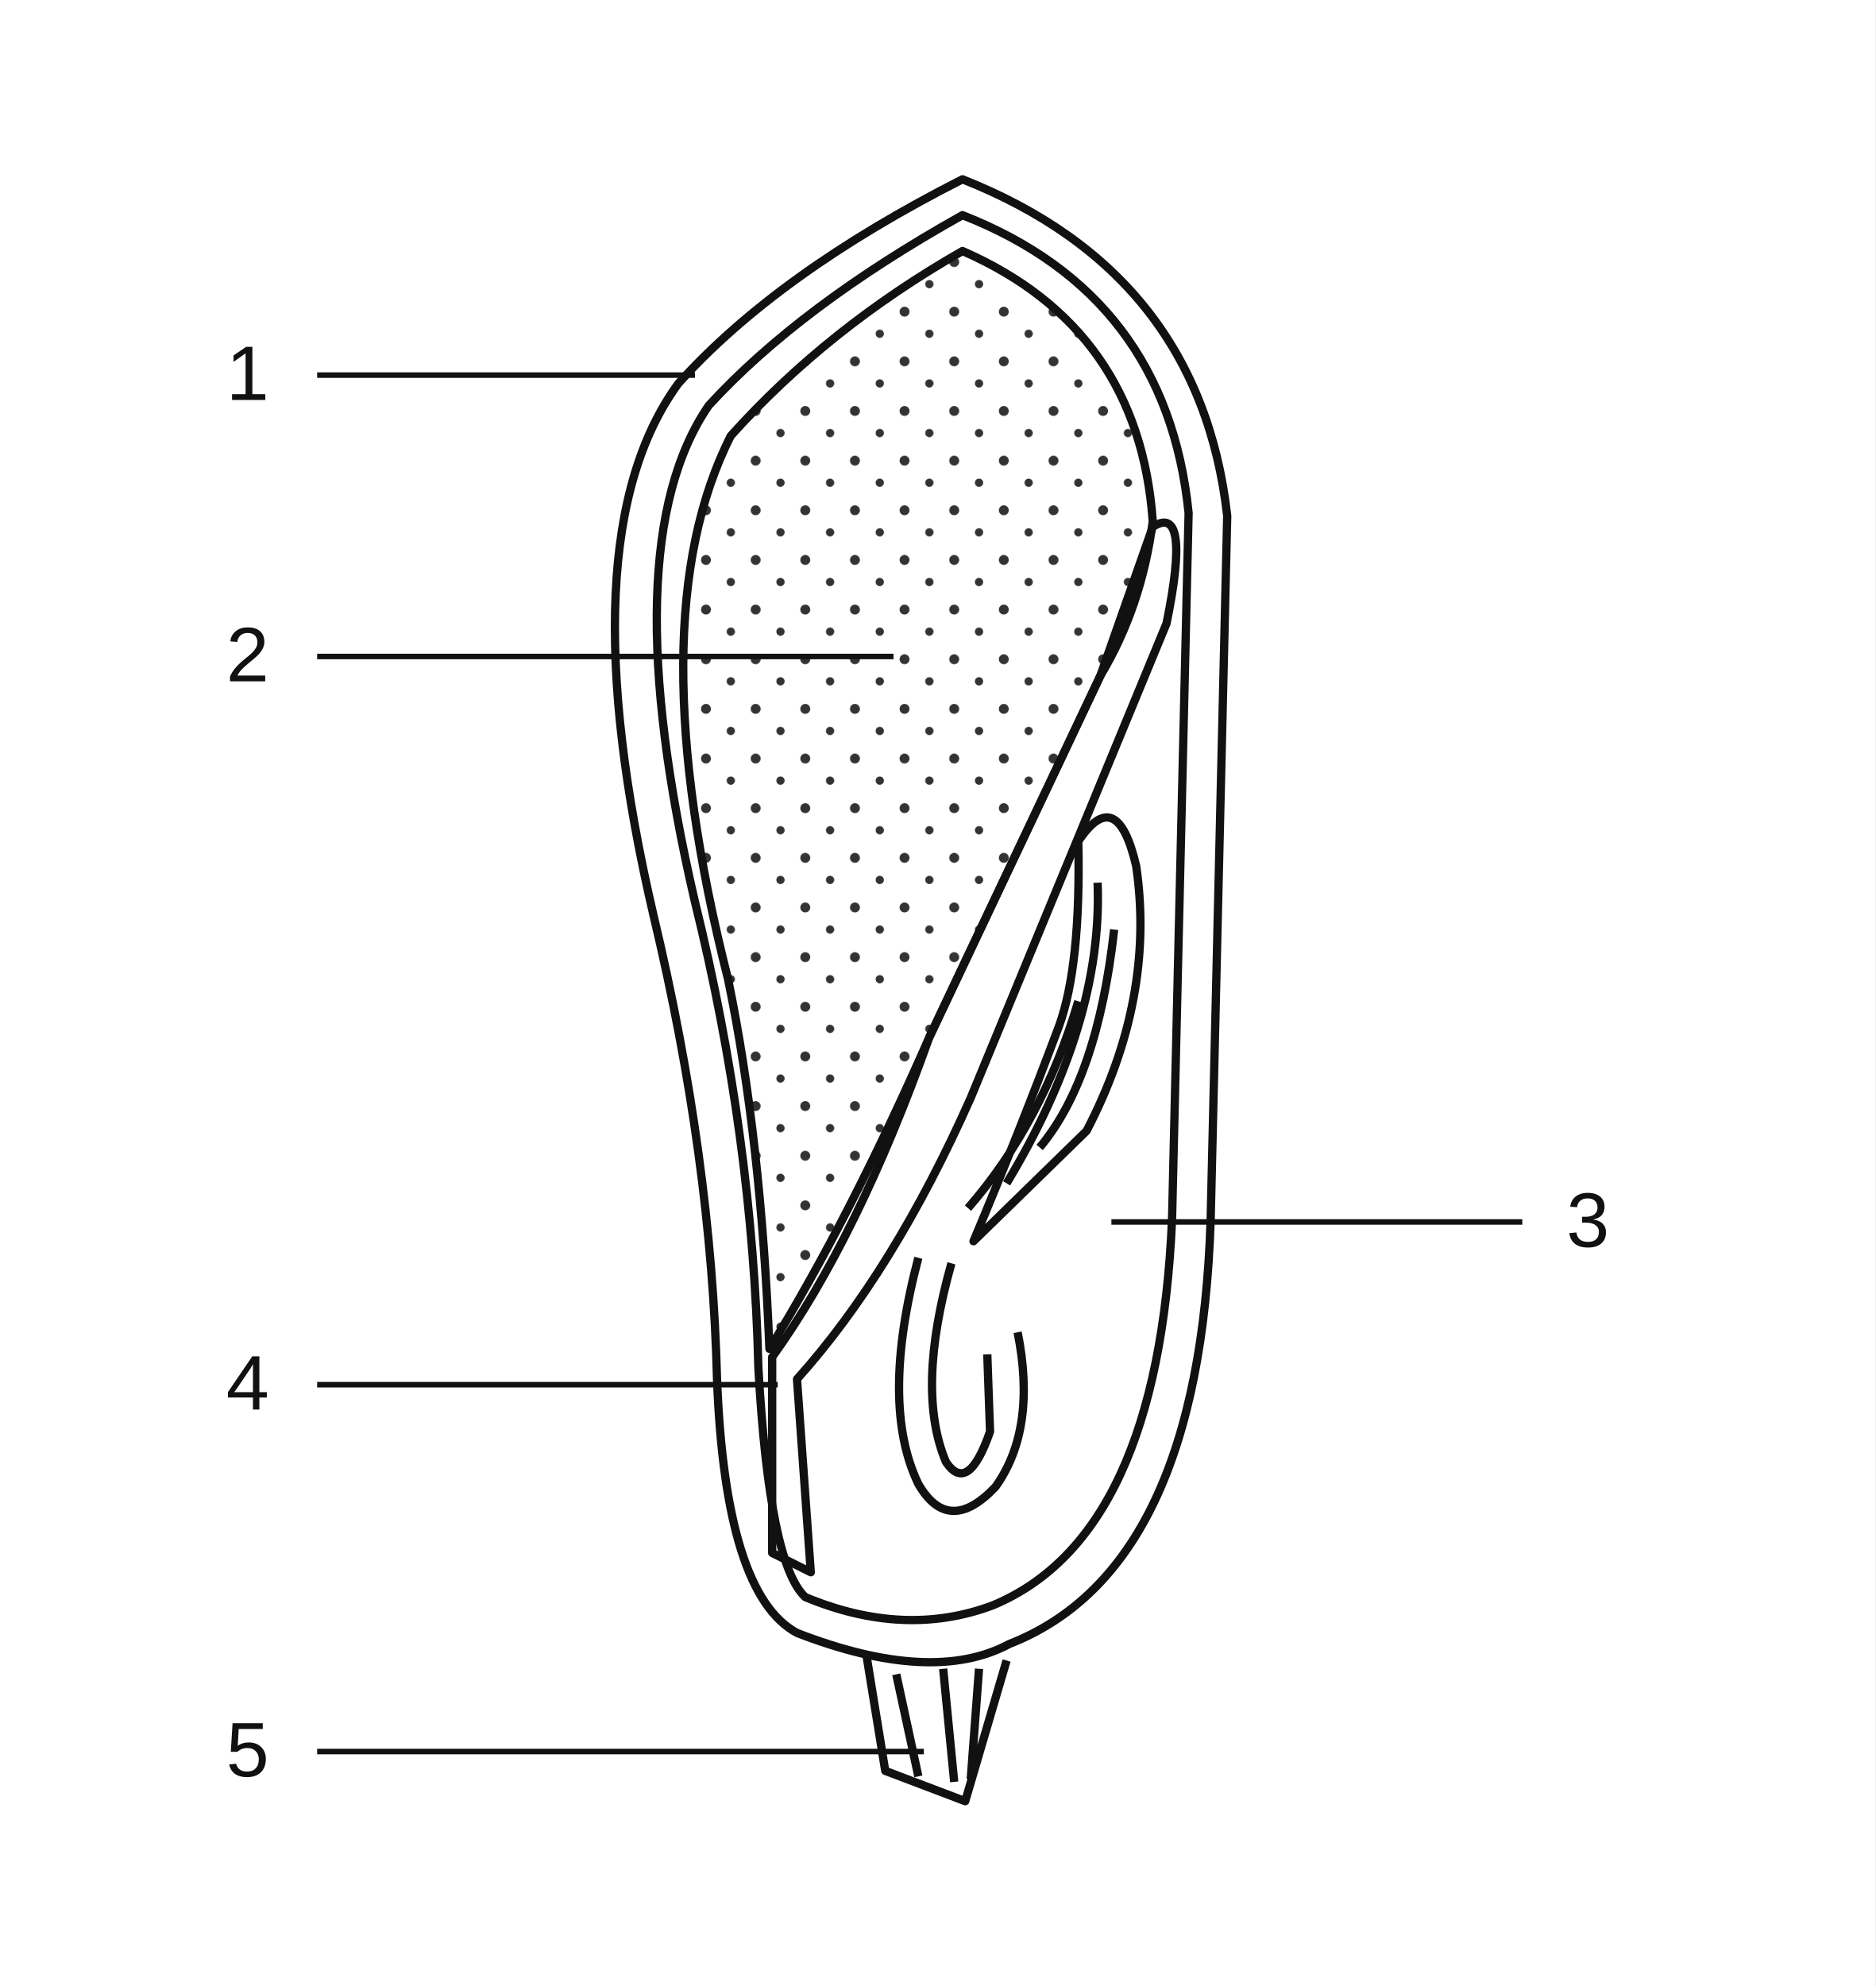
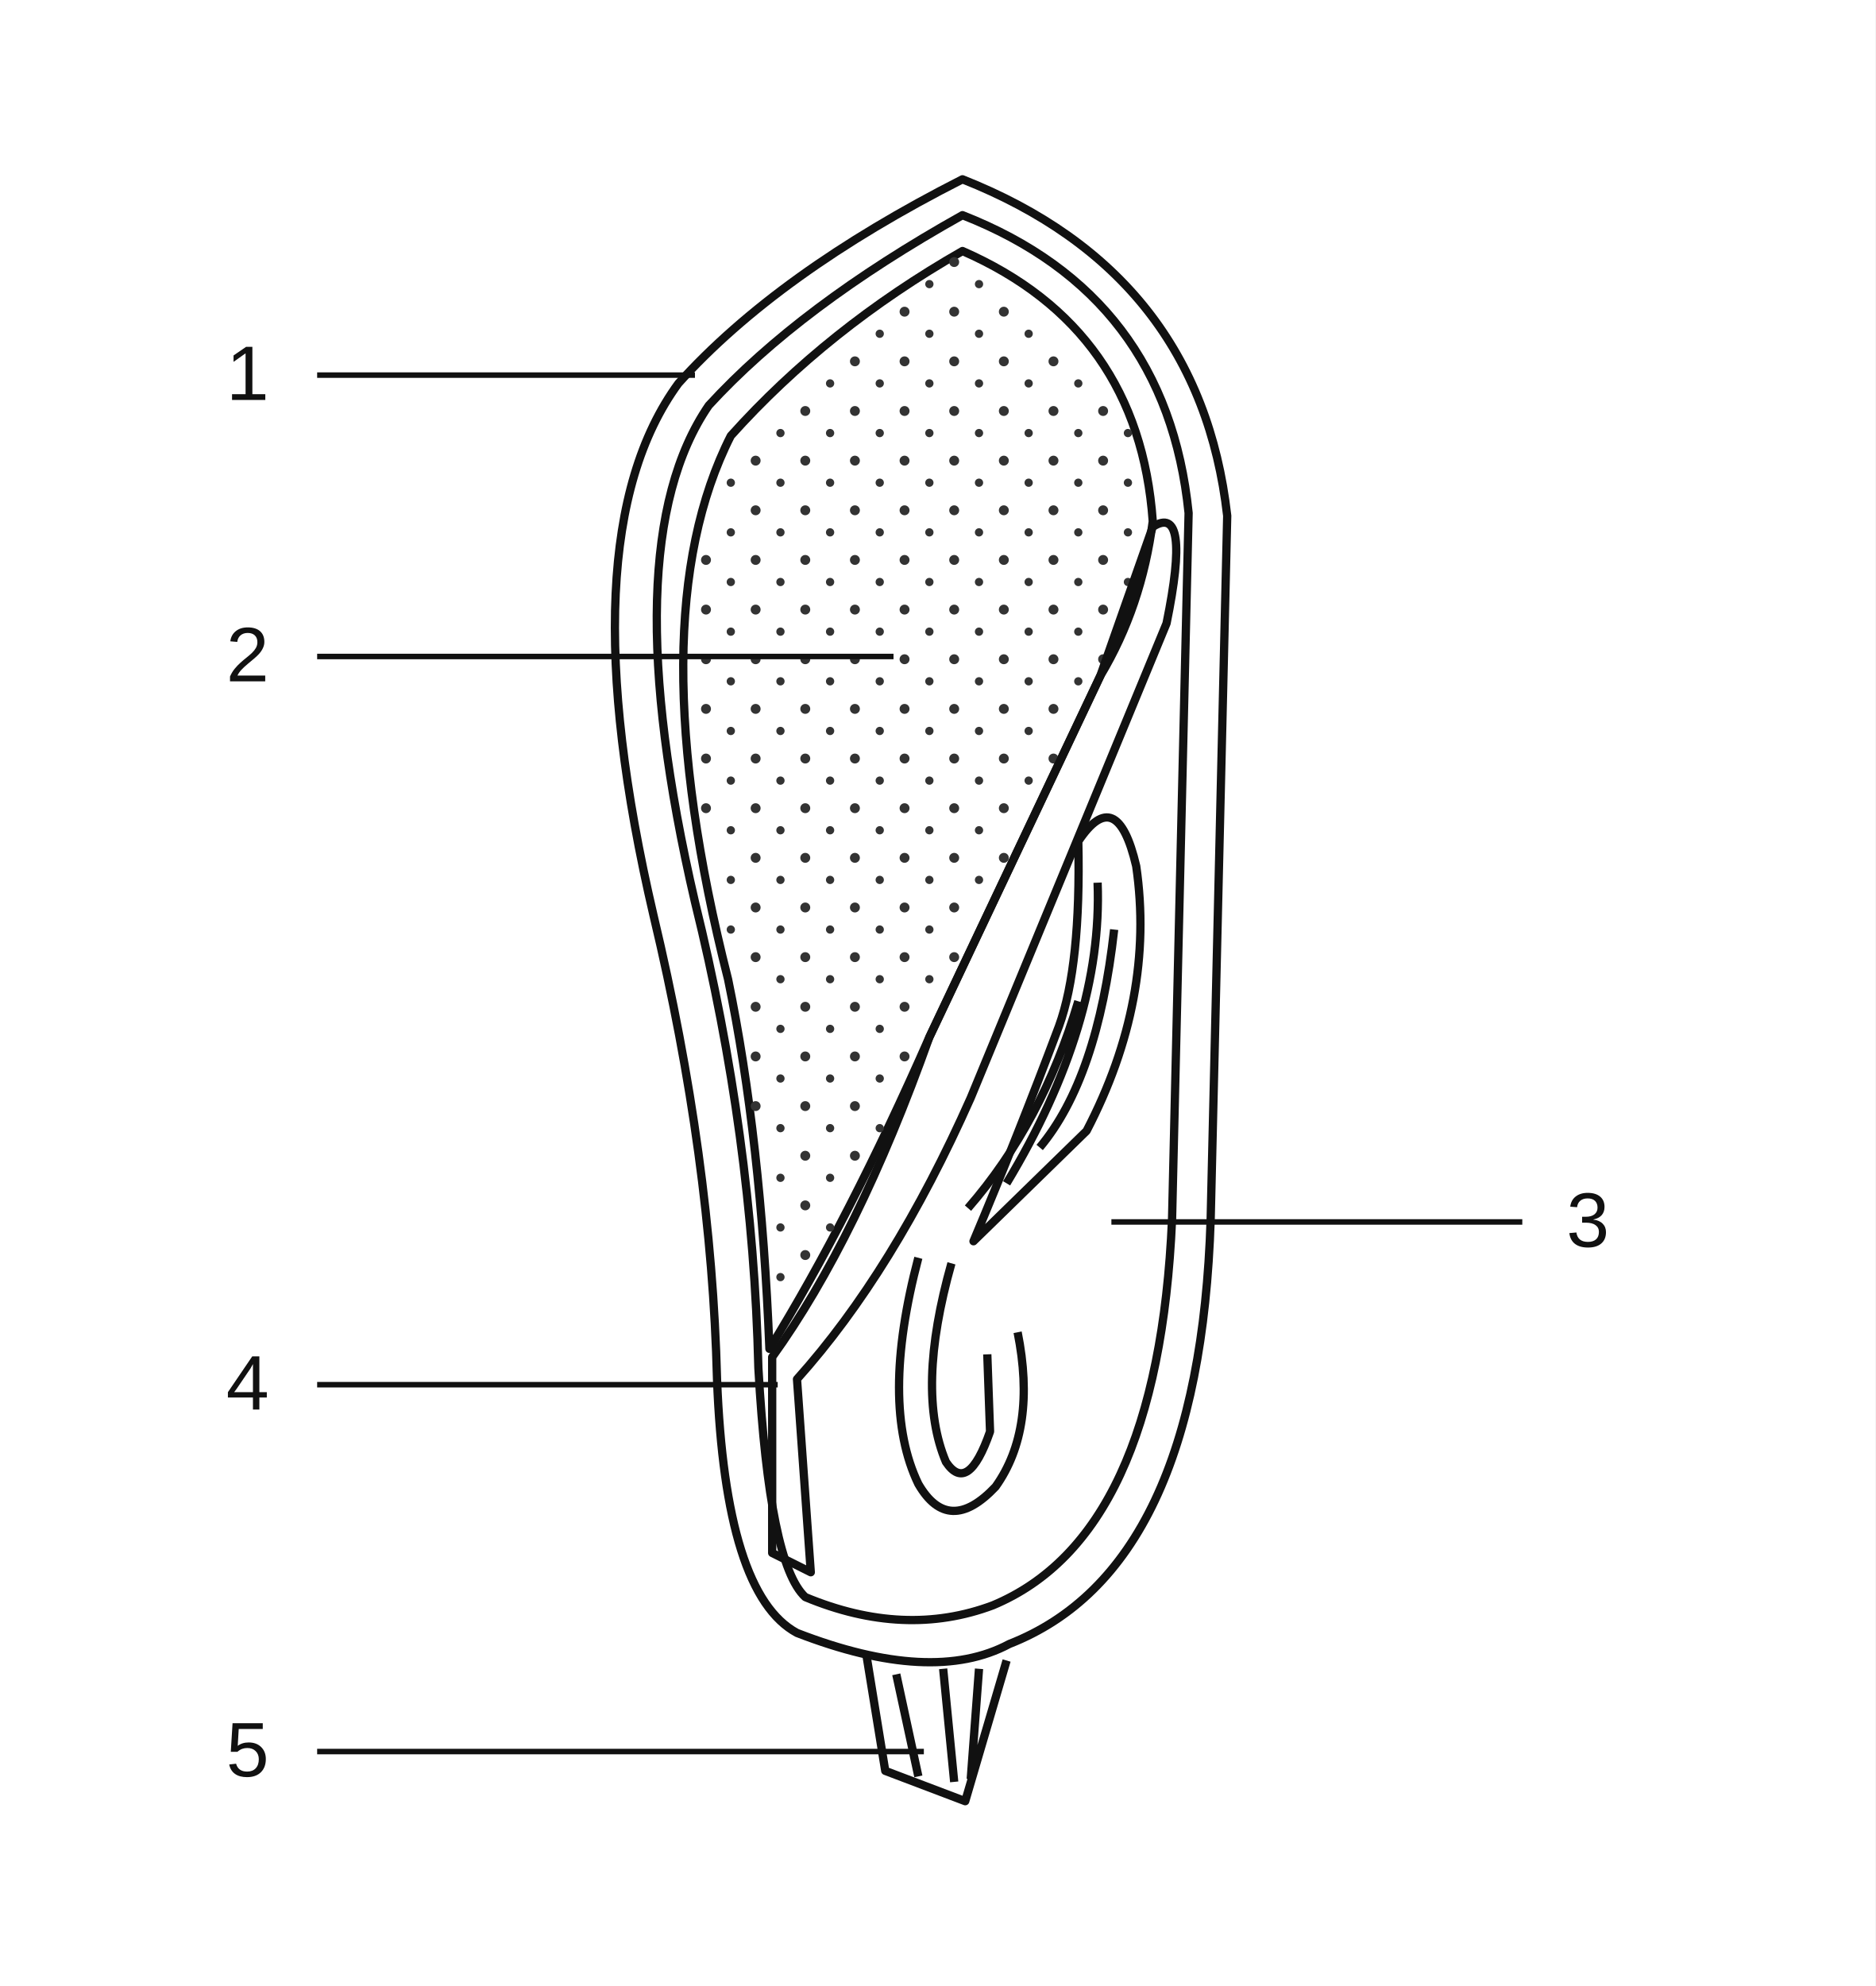
<svg xmlns="http://www.w3.org/2000/svg" viewBox="0 0 680 720" role="img" aria-labelledby="t d">
-   <defs>
-     <pattern id="dots" width="18" height="18" patternUnits="userSpaceOnUse">
-       <circle cx="4" cy="5" r="1.8" fill="#333" />
-       <circle cx="13" cy="13" r="1.5" fill="#333" />
-     </pattern>
-   </defs>
  <rect width="680" height="720" fill="white" />
  <g stroke="#111" stroke-width="3" fill="none" stroke-linejoin="round">
    <path d="M349 65 Q435 99 445 187 L439 442 Q435 569 366 596 Q338 611 289 592 Q263 578 260 500 Q258 420 237 332 Q205 195 246 139 Q282 99 349 65Z" />
    <path d="M349 78 Q423 107 431 186 L425 442 Q420 557 360 582 Q328 594 292 579 Q279 567 275 496 Q273 412 252 327 Q222 198 257 147 Q290 111 349 78Z" />
-     <path d="M349 91 Q413 119 418 189 Q414 220 399 245 L337 376 Q308 442 279 489 Q276 413 264 355 Q231 225 265 158 Q300 119 349 91Z" fill="url(#dots)" />
+     <path d="M349 91 Q413 119 418 189 Q414 220 399 245 L337 376 Q308 442 279 489 Q276 413 264 355 Q231 225 265 158 Q300 119 349 91Z" />
+     <g fill="#333" stroke="none">
+       <circle cx="337" cy="103" r="1.5" />
+       <circle cx="346" cy="95" r="1.8" />
+       <circle cx="355" cy="103" r="1.5" />
+       <circle cx="319" cy="121" r="1.5" />
+       <circle cx="328" cy="113" r="1.8" />
+       <circle cx="337" cy="121" r="1.5" />
+       <circle cx="346" cy="113" r="1.8" />
+       <circle cx="355" cy="121" r="1.5" />
+       <circle cx="364" cy="113" r="1.8" />
+       <circle cx="373" cy="121" r="1.5" />
+       <circle cx="301" cy="139" r="1.5" />
+       <circle cx="310" cy="131" r="1.8" />
+       <circle cx="319" cy="139" r="1.5" />
+       <circle cx="328" cy="131" r="1.8" />
+       <circle cx="337" cy="139" r="1.5" />
+       <circle cx="346" cy="131" r="1.8" />
+       <circle cx="355" cy="139" r="1.5" />
+       <circle cx="364" cy="131" r="1.8" />
+       <circle cx="373" cy="139" r="1.5" />
+       <circle cx="382" cy="131" r="1.8" />
+       <circle cx="391" cy="139" r="1.5" />
+       <circle cx="283" cy="157" r="1.5" />
+       <circle cx="292" cy="149" r="1.8" />
+       <circle cx="301" cy="157" r="1.5" />
+       <circle cx="310" cy="149" r="1.8" />
+       <circle cx="319" cy="157" r="1.5" />
+       <circle cx="328" cy="149" r="1.8" />
+       <circle cx="337" cy="157" r="1.5" />
+       <circle cx="346" cy="149" r="1.8" />
+       <circle cx="355" cy="157" r="1.5" />
+       <circle cx="364" cy="149" r="1.8" />
+       <circle cx="373" cy="157" r="1.5" />
+       <circle cx="382" cy="149" r="1.8" />
+       <circle cx="391" cy="157" r="1.5" />
+       <circle cx="400" cy="149" r="1.8" />
+       <circle cx="409" cy="157" r="1.5" />
+       <circle cx="265" cy="175" r="1.5" />
+       <circle cx="274" cy="167" r="1.8" />
+       <circle cx="283" cy="175" r="1.5" />
+       <circle cx="292" cy="167" r="1.8" />
+       <circle cx="301" cy="175" r="1.5" />
+       <circle cx="310" cy="167" r="1.8" />
+       <circle cx="319" cy="175" r="1.5" />
+       <circle cx="328" cy="167" r="1.8" />
+       <circle cx="337" cy="175" r="1.5" />
+       <circle cx="346" cy="167" r="1.8" />
+       <circle cx="355" cy="175" r="1.5" />
+       <circle cx="364" cy="167" r="1.8" />
+       <circle cx="373" cy="175" r="1.5" />
+       <circle cx="382" cy="167" r="1.8" />
+       <circle cx="391" cy="175" r="1.5" />
+       <circle cx="400" cy="167" r="1.8" />
+       <circle cx="409" cy="175" r="1.5" />
+       <circle cx="265" cy="193" r="1.5" />
+       <circle cx="274" cy="185" r="1.8" />
+       <circle cx="283" cy="193" r="1.5" />
+       <circle cx="292" cy="185" r="1.8" />
+       <circle cx="301" cy="193" r="1.5" />
+       <circle cx="310" cy="185" r="1.8" />
+       <circle cx="319" cy="193" r="1.5" />
+       <circle cx="328" cy="185" r="1.8" />
+       <circle cx="337" cy="193" r="1.5" />
+       <circle cx="346" cy="185" r="1.8" />
+       <circle cx="355" cy="193" r="1.5" />
+       <circle cx="364" cy="185" r="1.8" />
+       <circle cx="373" cy="193" r="1.5" />
+       <circle cx="382" cy="185" r="1.8" />
+       <circle cx="391" cy="193" r="1.5" />
+       <circle cx="400" cy="185" r="1.8" />
+       <circle cx="409" cy="193" r="1.5" />
+       <circle cx="256" cy="203" r="1.8" />
+       <circle cx="265" cy="211" r="1.5" />
+       <circle cx="274" cy="203" r="1.8" />
+       <circle cx="283" cy="211" r="1.5" />
+       <circle cx="292" cy="203" r="1.8" />
+       <circle cx="301" cy="211" r="1.5" />
+       <circle cx="310" cy="203" r="1.8" />
+       <circle cx="319" cy="211" r="1.5" />
+       <circle cx="328" cy="203" r="1.8" />
+       <circle cx="337" cy="211" r="1.5" />
+       <circle cx="346" cy="203" r="1.8" />
+       <circle cx="355" cy="211" r="1.5" />
+       <circle cx="364" cy="203" r="1.8" />
+       <circle cx="373" cy="211" r="1.5" />
+       <circle cx="382" cy="203" r="1.8" />
+       <circle cx="391" cy="211" r="1.5" />
+       <circle cx="400" cy="203" r="1.8" />
+       <circle cx="409" cy="211" r="1.5" />
+       <circle cx="256" cy="221" r="1.8" />
+       <circle cx="265" cy="229" r="1.5" />
+       <circle cx="274" cy="221" r="1.8" />
+       <circle cx="283" cy="229" r="1.5" />
+       <circle cx="292" cy="221" r="1.8" />
+       <circle cx="301" cy="229" r="1.5" />
+       <circle cx="310" cy="221" r="1.8" />
+       <circle cx="319" cy="229" r="1.5" />
+       <circle cx="328" cy="221" r="1.8" />
+       <circle cx="337" cy="229" r="1.5" />
+       <circle cx="346" cy="221" r="1.8" />
+       <circle cx="355" cy="229" r="1.5" />
+       <circle cx="364" cy="221" r="1.8" />
+       <circle cx="373" cy="229" r="1.5" />
+       <circle cx="382" cy="221" r="1.8" />
+       <circle cx="391" cy="229" r="1.5" />
+       <circle cx="400" cy="221" r="1.8" />
+       <circle cx="256" cy="239" r="1.8" />
+       <circle cx="265" cy="247" r="1.5" />
+       <circle cx="274" cy="239" r="1.8" />
+       <circle cx="283" cy="247" r="1.5" />
+       <circle cx="292" cy="239" r="1.8" />
+       <circle cx="301" cy="247" r="1.5" />
+       <circle cx="310" cy="239" r="1.8" />
+       <circle cx="319" cy="247" r="1.5" />
+       <circle cx="328" cy="239" r="1.8" />
+       <circle cx="337" cy="247" r="1.5" />
+       <circle cx="346" cy="239" r="1.8" />
+       <circle cx="355" cy="247" r="1.5" />
+       <circle cx="364" cy="239" r="1.8" />
+       <circle cx="373" cy="247" r="1.5" />
+       <circle cx="382" cy="239" r="1.8" />
+       <circle cx="391" cy="247" r="1.5" />
+       <circle cx="400" cy="239" r="1.8" />
+       <circle cx="256" cy="257" r="1.8" />
+       <circle cx="265" cy="265" r="1.5" />
+       <circle cx="274" cy="257" r="1.8" />
+       <circle cx="283" cy="265" r="1.5" />
+       <circle cx="292" cy="257" r="1.8" />
+       <circle cx="301" cy="265" r="1.5" />
+       <circle cx="310" cy="257" r="1.8" />
+       <circle cx="319" cy="265" r="1.5" />
+       <circle cx="328" cy="257" r="1.8" />
+       <circle cx="337" cy="265" r="1.5" />
+       <circle cx="346" cy="257" r="1.8" />
+       <circle cx="355" cy="265" r="1.5" />
+       <circle cx="364" cy="257" r="1.8" />
+       <circle cx="373" cy="265" r="1.5" />
+       <circle cx="382" cy="257" r="1.8" />
+       <circle cx="256" cy="275" r="1.8" />
+       <circle cx="265" cy="283" r="1.5" />
+       <circle cx="274" cy="275" r="1.8" />
+       <circle cx="283" cy="283" r="1.5" />
+       <circle cx="292" cy="275" r="1.8" />
+       <circle cx="301" cy="283" r="1.5" />
+       <circle cx="310" cy="275" r="1.8" />
+       <circle cx="319" cy="283" r="1.5" />
+       <circle cx="328" cy="275" r="1.8" />
+       <circle cx="337" cy="283" r="1.5" />
+       <circle cx="346" cy="275" r="1.8" />
+       <circle cx="355" cy="283" r="1.5" />
+       <circle cx="364" cy="275" r="1.8" />
+       <circle cx="373" cy="283" r="1.5" />
+       <circle cx="382" cy="275" r="1.8" />
+       <circle cx="256" cy="293" r="1.8" />
+       <circle cx="265" cy="301" r="1.5" />
+       <circle cx="274" cy="293" r="1.8" />
+       <circle cx="283" cy="301" r="1.5" />
+       <circle cx="292" cy="293" r="1.8" />
+       <circle cx="301" cy="301" r="1.5" />
+       <circle cx="310" cy="293" r="1.8" />
+       <circle cx="319" cy="301" r="1.5" />
+       <circle cx="328" cy="293" r="1.8" />
+       <circle cx="337" cy="301" r="1.5" />
+       <circle cx="346" cy="293" r="1.8" />
+       <circle cx="355" cy="301" r="1.5" />
+       <circle cx="364" cy="293" r="1.8" />
+       <circle cx="265" cy="319" r="1.5" />
+       <circle cx="274" cy="311" r="1.8" />
+       <circle cx="283" cy="319" r="1.5" />
+       <circle cx="292" cy="311" r="1.8" />
+       <circle cx="301" cy="319" r="1.5" />
+       <circle cx="310" cy="311" r="1.8" />
+       <circle cx="319" cy="319" r="1.5" />
+       <circle cx="328" cy="311" r="1.8" />
+       <circle cx="337" cy="319" r="1.5" />
+       <circle cx="346" cy="311" r="1.8" />
+       <circle cx="355" cy="319" r="1.5" />
+       <circle cx="364" cy="311" r="1.8" />
+       <circle cx="265" cy="337" r="1.5" />
+       <circle cx="274" cy="329" r="1.8" />
+       <circle cx="283" cy="337" r="1.5" />
+       <circle cx="292" cy="329" r="1.8" />
+       <circle cx="301" cy="337" r="1.5" />
+       <circle cx="310" cy="329" r="1.8" />
+       <circle cx="319" cy="337" r="1.5" />
+       <circle cx="328" cy="329" r="1.8" />
+       <circle cx="337" cy="337" r="1.5" />
+       <circle cx="346" cy="329" r="1.8" />
+       <circle cx="274" cy="347" r="1.8" />
+       <circle cx="283" cy="355" r="1.5" />
+       <circle cx="292" cy="347" r="1.8" />
+       <circle cx="301" cy="355" r="1.5" />
+       <circle cx="310" cy="347" r="1.8" />
+       <circle cx="319" cy="355" r="1.5" />
+       <circle cx="328" cy="347" r="1.8" />
+       <circle cx="337" cy="355" r="1.5" />
+       <circle cx="346" cy="347" r="1.8" />
+       <circle cx="274" cy="365" r="1.8" />
+       <circle cx="283" cy="373" r="1.5" />
+       <circle cx="292" cy="365" r="1.8" />
+       <circle cx="301" cy="373" r="1.5" />
+       <circle cx="310" cy="365" r="1.8" />
+       <circle cx="319" cy="373" r="1.5" />
+       <circle cx="328" cy="365" r="1.8" />
+       <circle cx="274" cy="383" r="1.8" />
+       <circle cx="283" cy="391" r="1.5" />
+       <circle cx="292" cy="383" r="1.8" />
+       <circle cx="301" cy="391" r="1.5" />
+       <circle cx="310" cy="383" r="1.8" />
+       <circle cx="319" cy="391" r="1.5" />
+       <circle cx="328" cy="383" r="1.8" />
+       <circle cx="274" cy="401" r="1.8" />
+       <circle cx="283" cy="409" r="1.5" />
+       <circle cx="292" cy="401" r="1.8" />
+       <circle cx="301" cy="409" r="1.5" />
+       <circle cx="310" cy="401" r="1.8" />
+       <circle cx="319" cy="409" r="1.5" />
+       <circle cx="283" cy="427" r="1.5" />
+       <circle cx="292" cy="419" r="1.8" />
+       <circle cx="301" cy="427" r="1.5" />
+       <circle cx="310" cy="419" r="1.8" />
+       <circle cx="283" cy="445" r="1.5" />
+       <circle cx="292" cy="437" r="1.8" />
+       <circle cx="301" cy="445" r="1.5" />
+       <circle cx="283" cy="463" r="1.5" />
+       <circle cx="292" cy="455" r="1.8" />
+     </g>
    <path d="M418 191 Q432 182 423 226 L352 398 Q324 461 289 500 L294 570 L280 563 L280 492 Q311 449 337 376 L399 245Z" />
    <path d="M391 305 Q405 284 412 314 Q419 362 394 410 L353 450 Q369 412 384 372 Q392 350 391 305Z" />
    <path d="M398 320 Q400 371 365 429 M404 337 Q398 391 377 416 M391 363 Q378 407 351 438" />
    <path d="M333 456 Q319 509 333 538 Q344 557 361 539 Q376 518 369 483 M345 458 Q332 504 343 530 Q351 542 359 519 L358 491" />
    <path d="M314 599 L321 642 L350 653 L365 602 M325 607 L333 644 M342 605 L346 646 M355 605 L352 645" />
    <path d="M252 136 H115 M324 238 H115 M403 443 H552 M282 502 H115 M335 635 H115" stroke-width="2" />
  </g>
  <g font-family="Arial,sans-serif" font-size="28" fill="#111">
    <text x="82" y="145">1</text>
    <text x="82" y="247">2</text>
    <text x="568" y="452">3</text>
    <text x="82" y="511">4</text>
    <text x="82" y="644">5</text>
  </g>
</svg>
